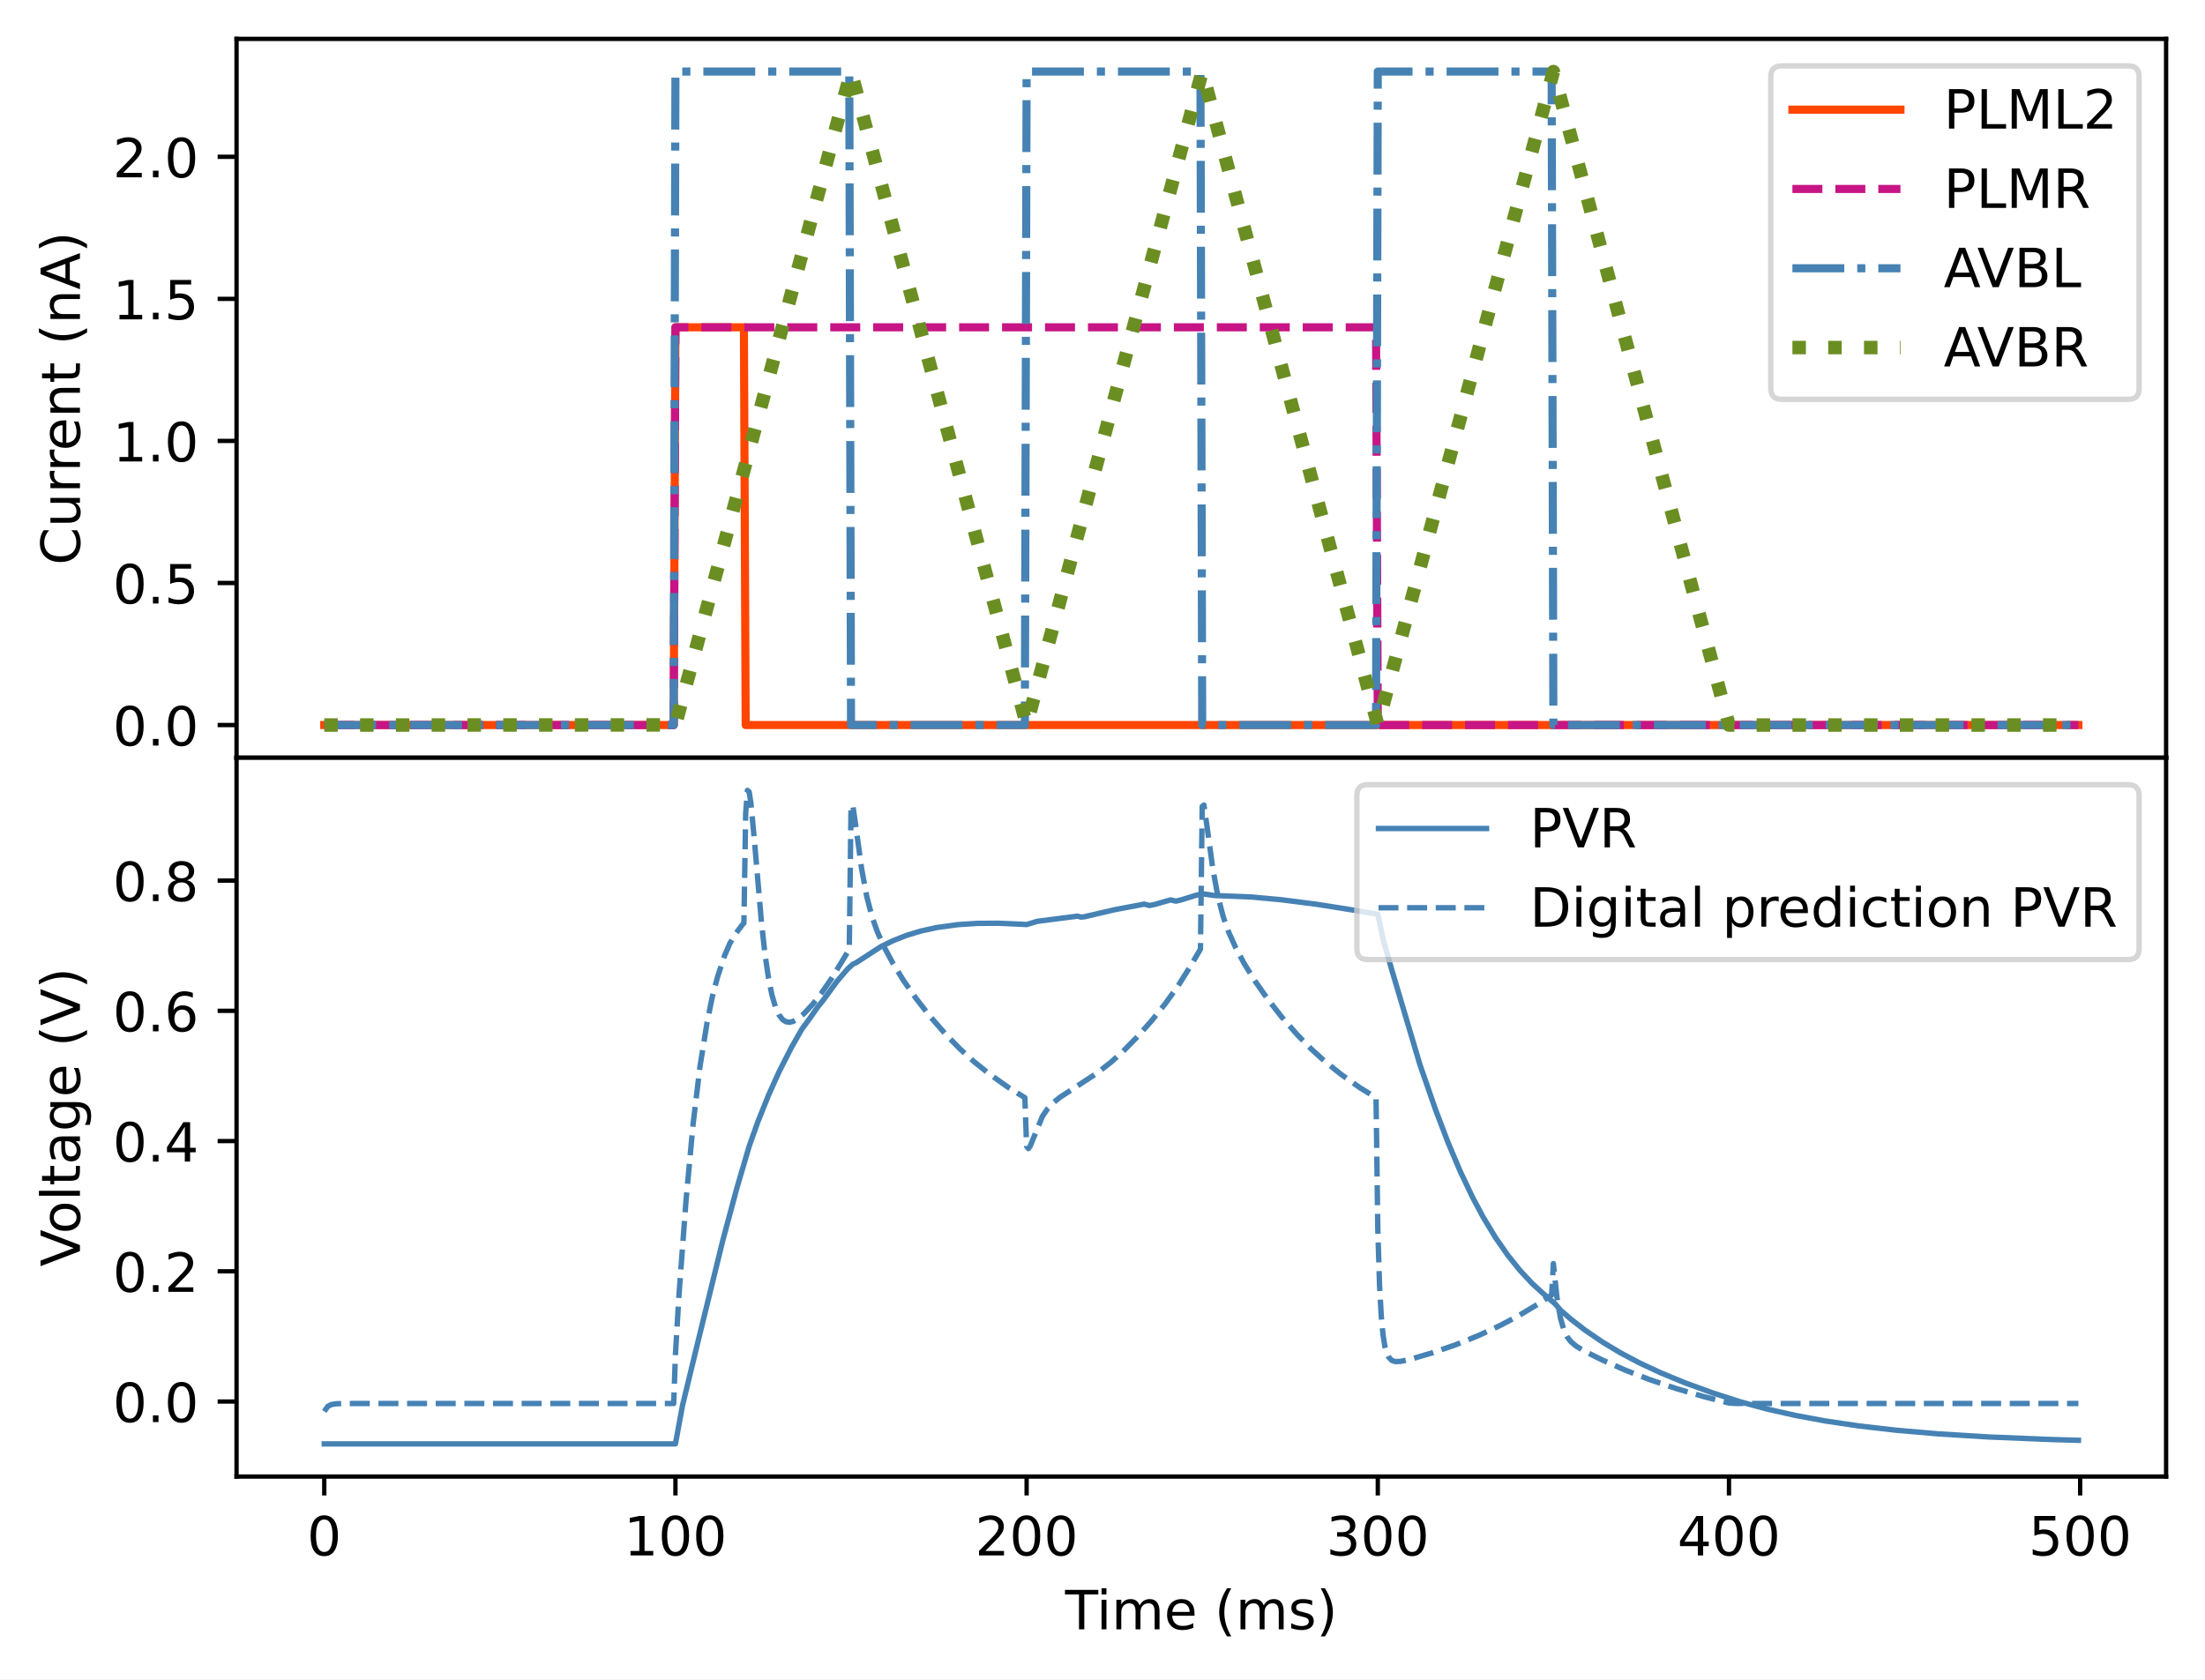
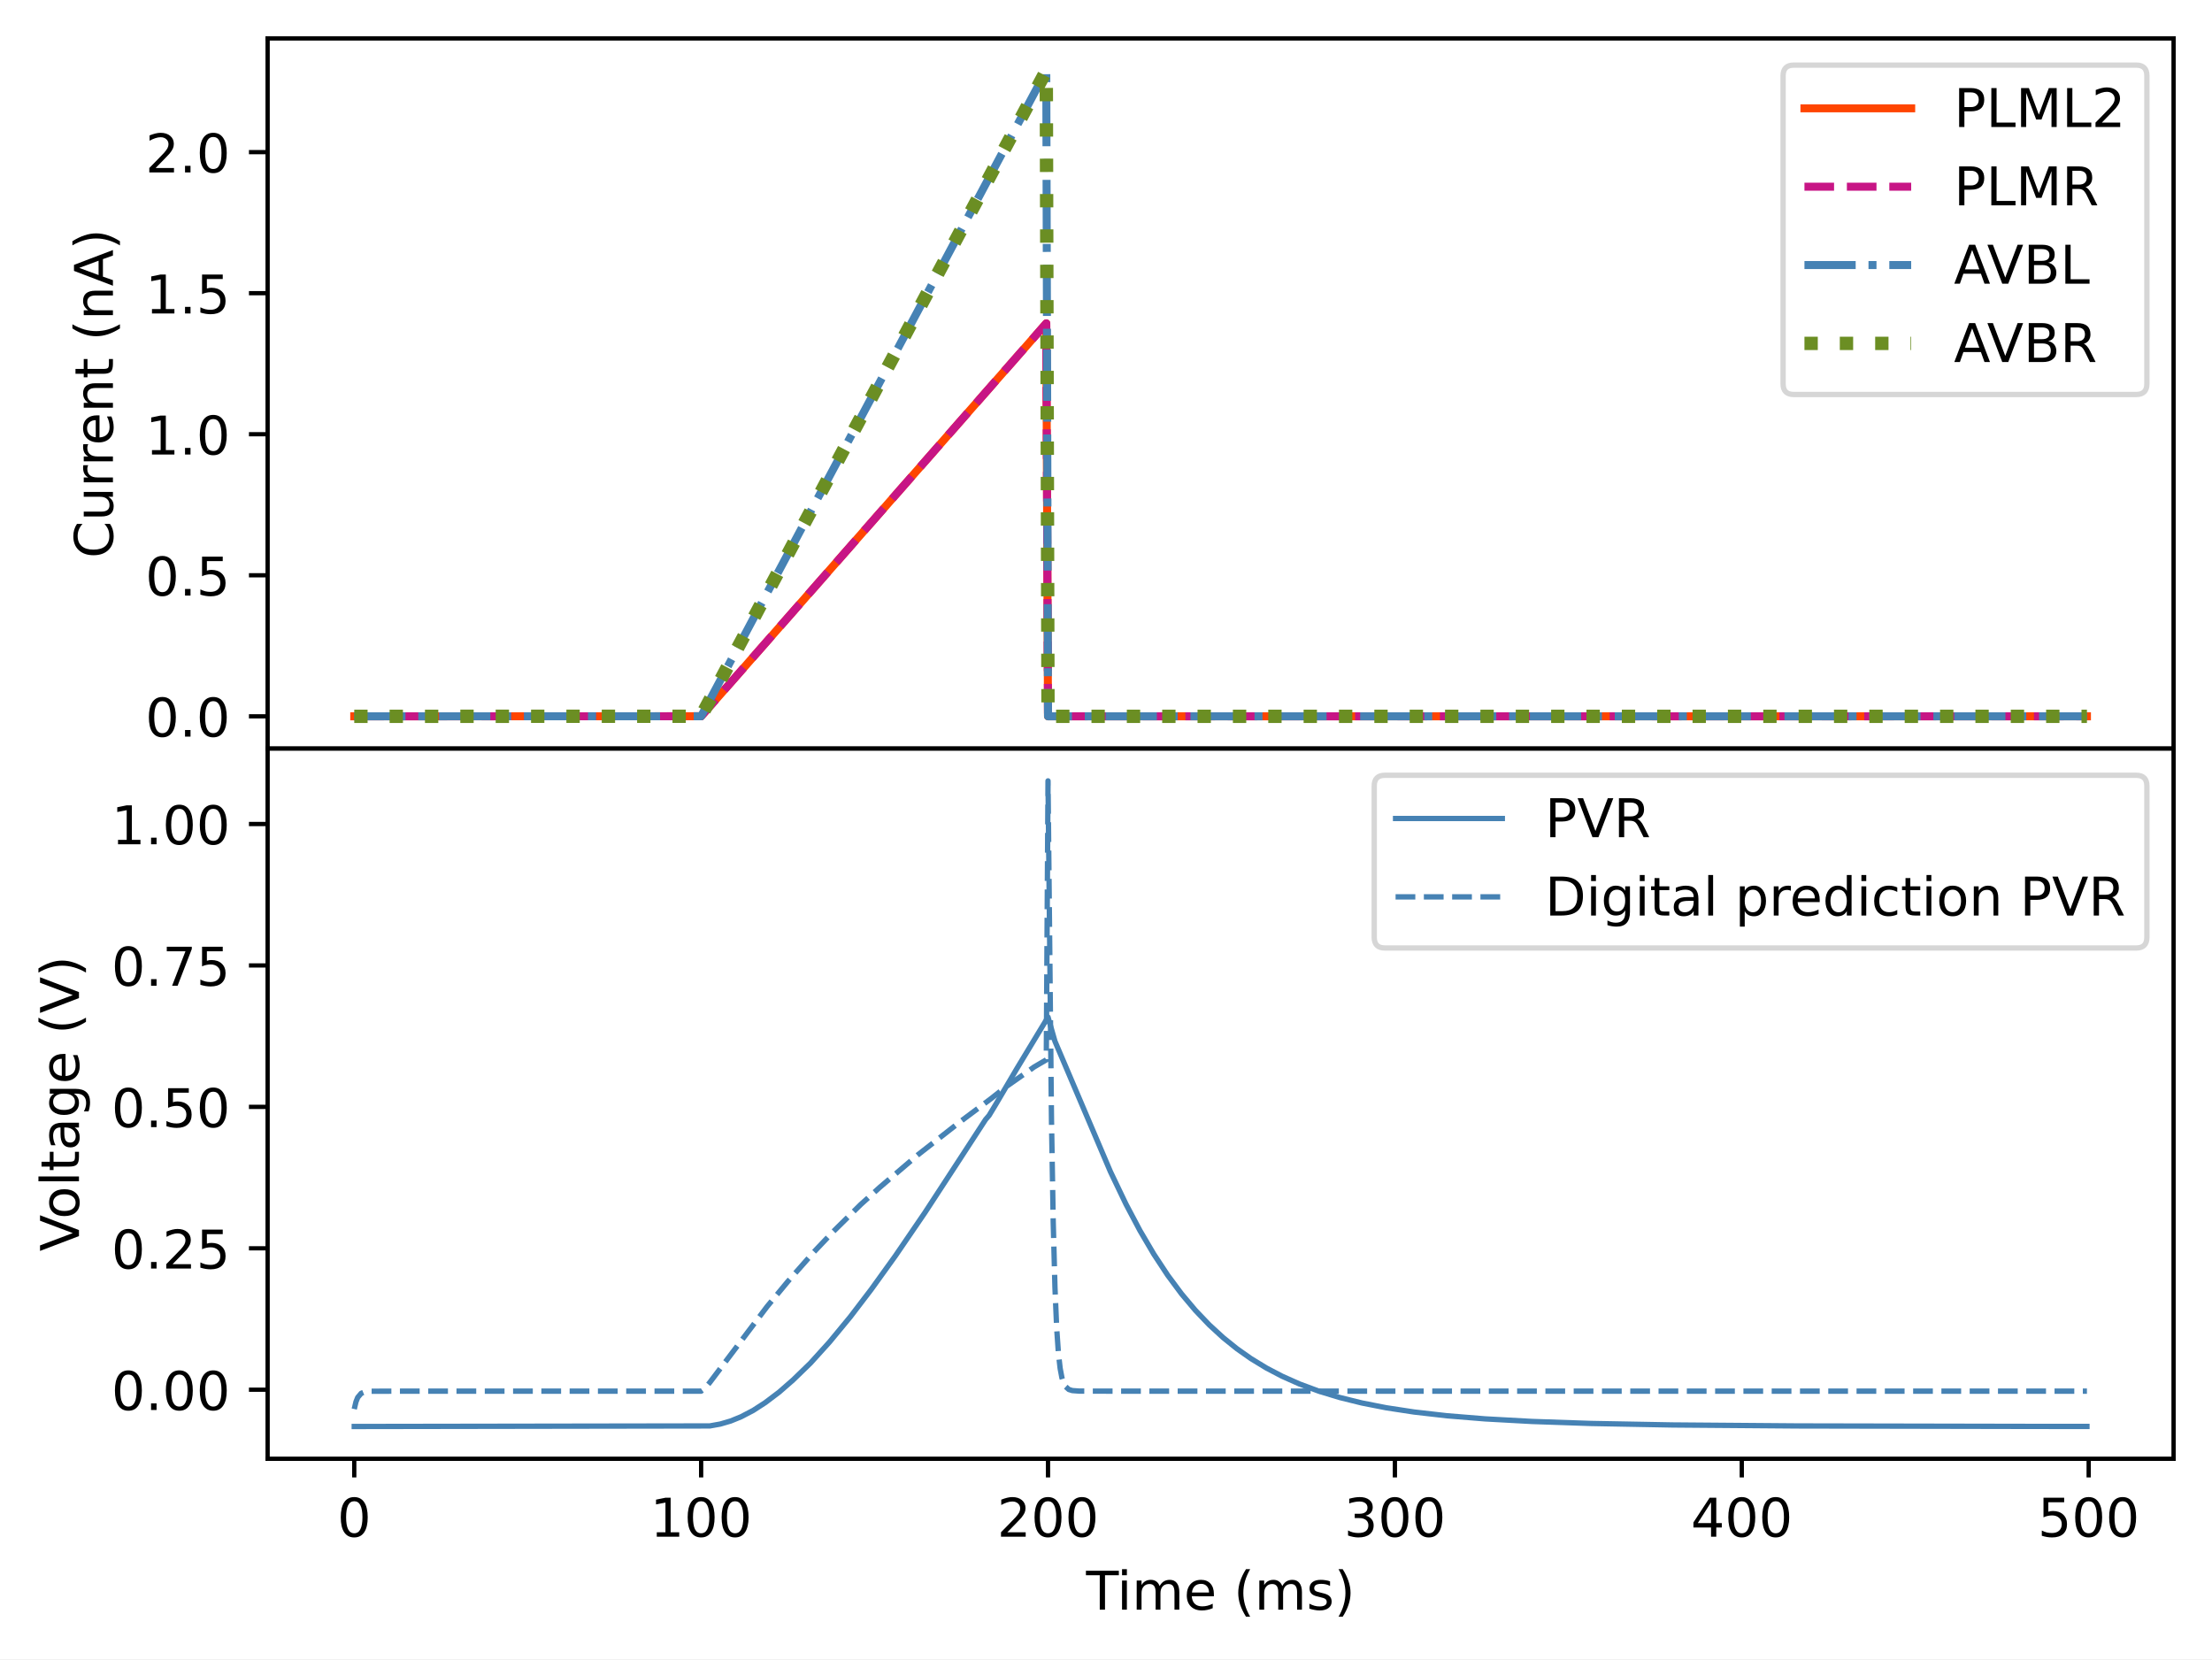
- <svg xmlns="http://www.w3.org/2000/svg" xmlns:xlink="http://www.w3.org/1999/xlink" width="408.101pt" height="310.868pt" viewBox="0 0 408.101 310.868" version="1.1">
+ <svg xmlns="http://www.w3.org/2000/svg" xmlns:xlink="http://www.w3.org/1999/xlink" width="414.464pt" height="310.868pt" viewBox="0 0 414.464 310.868" version="1.1">
  <defs>
    <style type="text/css">*{stroke-linejoin: round; stroke-linecap: butt}</style>
  </defs>
  <g id="figure_1">
    <g id="patch_1">
-       <path d="M 0 310.868  L 408.101 310.868  L 408.101 0  L 0 0  z " style="fill: #ffffff" />
+       <path d="M 0 310.868  L 414.464 310.868  L 414.464 0  L 0 0  z " style="fill: #ffffff" />
    </g>
    <g id="axes_1">
      <g id="patch_2">
-         <path d="M 43.781 140.256  L 400.901 140.256  L 400.901 7.2  L 43.781 7.2  z " style="fill: #ffffff" />
+         <path d="M 50.144 140.256  L 407.264 140.256  L 407.264 7.2  L 50.144 7.2  z " style="fill: #ffffff" />
      </g>
      <g id="matplotlib.axis_1">
        <g id="xtick_1">
          <g id="line2d_1">
            <defs>
-               <path id="m0636cecebb" d="M 0 0  L 0 3.5  " style="stroke: #000000; stroke-width: 0.8" />
+               <path id="m6447f85644" d="M 0 0  L 0 3.5  " style="stroke: #000000; stroke-width: 0.8" />
            </defs>
            <g>
-               <use xlink:href="#m0636cecebb" x="60.014" y="140.256" style="stroke: #000000; stroke-width: 0.8" />
+               <use xlink:href="#m6447f85644" x="66.376" y="140.256" style="stroke: #000000; stroke-width: 0.8" />
            </g>
          </g>
        </g>
        <g id="xtick_2">
          <g id="line2d_2">
            <g>
-               <use xlink:href="#m0636cecebb" x="125.01" y="140.256" style="stroke: #000000; stroke-width: 0.8" />
+               <use xlink:href="#m6447f85644" x="131.372" y="140.256" style="stroke: #000000; stroke-width: 0.8" />
            </g>
          </g>
        </g>
        <g id="xtick_3">
          <g id="line2d_3">
            <g>
-               <use xlink:href="#m0636cecebb" x="190.006" y="140.256" style="stroke: #000000; stroke-width: 0.8" />
+               <use xlink:href="#m6447f85644" x="196.368" y="140.256" style="stroke: #000000; stroke-width: 0.8" />
            </g>
          </g>
        </g>
        <g id="xtick_4">
          <g id="line2d_4">
            <g>
-               <use xlink:href="#m0636cecebb" x="255.002" y="140.256" style="stroke: #000000; stroke-width: 0.8" />
+               <use xlink:href="#m6447f85644" x="261.364" y="140.256" style="stroke: #000000; stroke-width: 0.8" />
            </g>
          </g>
        </g>
        <g id="xtick_5">
          <g id="line2d_5">
            <g>
-               <use xlink:href="#m0636cecebb" x="319.998" y="140.256" style="stroke: #000000; stroke-width: 0.8" />
+               <use xlink:href="#m6447f85644" x="326.36" y="140.256" style="stroke: #000000; stroke-width: 0.8" />
            </g>
          </g>
        </g>
        <g id="xtick_6">
          <g id="line2d_6">
            <g>
-               <use xlink:href="#m0636cecebb" x="384.994" y="140.256" style="stroke: #000000; stroke-width: 0.8" />
+               <use xlink:href="#m6447f85644" x="391.356" y="140.256" style="stroke: #000000; stroke-width: 0.8" />
            </g>
          </g>
        </g>
      </g>
      <g id="matplotlib.axis_2">
        <g id="ytick_1">
          <g id="line2d_7">
            <defs>
-               <path id="m7376a818db" d="M 0 0  L -3.5 0  " style="stroke: #000000; stroke-width: 0.8" />
+               <path id="m0daf17a9e9" d="M 0 0  L -3.5 0  " style="stroke: #000000; stroke-width: 0.8" />
            </defs>
            <g>
-               <use xlink:href="#m7376a818db" x="43.781" y="134.208" style="stroke: #000000; stroke-width: 0.8" />
+               <use xlink:href="#m0daf17a9e9" x="50.144" y="134.208" style="stroke: #000000; stroke-width: 0.8" />
            </g>
          </g>
          <g id="text_1">
-             <text style="font: 10px 'DejaVu Sans', 'Bitstream Vera Sans', 'Computer Modern Sans Serif', 'Lucida Grande', 'Verdana', 'Geneva', 'Lucid', 'Arial', 'Helvetica', 'Avant Garde', sans-serif; text-anchor: end" x="36.781" y="138.007" transform="rotate(-0 36.78125 138.0072)">0.0</text>
+             <text style="font: 10px 'DejaVu Sans', 'Bitstream Vera Sans', 'Computer Modern Sans Serif', 'Lucida Grande', 'Verdana', 'Geneva', 'Lucid', 'Arial', 'Helvetica', 'Avant Garde', sans-serif; text-anchor: end" x="43.144" y="138.007" transform="rotate(-0 43.14375 138.0072)">0.0</text>
          </g>
        </g>
        <g id="ytick_2">
          <g id="line2d_8">
            <g>
-               <use xlink:href="#m7376a818db" x="43.781" y="107.912" style="stroke: #000000; stroke-width: 0.8" />
+               <use xlink:href="#m0daf17a9e9" x="50.144" y="107.783" style="stroke: #000000; stroke-width: 0.8" />
            </g>
          </g>
          <g id="text_2">
-             <text style="font: 10px 'DejaVu Sans', 'Bitstream Vera Sans', 'Computer Modern Sans Serif', 'Lucida Grande', 'Verdana', 'Geneva', 'Lucid', 'Arial', 'Helvetica', 'Avant Garde', sans-serif; text-anchor: end" x="36.781" y="111.712" transform="rotate(-0 36.78125 111.7116)">0.5</text>
+             <text style="font: 10px 'DejaVu Sans', 'Bitstream Vera Sans', 'Computer Modern Sans Serif', 'Lucida Grande', 'Verdana', 'Geneva', 'Lucid', 'Arial', 'Helvetica', 'Avant Garde', sans-serif; text-anchor: end" x="43.144" y="111.582" transform="rotate(-0 43.14375 111.5821)">0.5</text>
          </g>
        </g>
        <g id="ytick_3">
          <g id="line2d_9">
            <g>
-               <use xlink:href="#m7376a818db" x="43.781" y="81.617" style="stroke: #000000; stroke-width: 0.8" />
+               <use xlink:href="#m0daf17a9e9" x="50.144" y="81.358" style="stroke: #000000; stroke-width: 0.8" />
            </g>
          </g>
          <g id="text_3">
-             <text style="font: 10px 'DejaVu Sans', 'Bitstream Vera Sans', 'Computer Modern Sans Serif', 'Lucida Grande', 'Verdana', 'Geneva', 'Lucid', 'Arial', 'Helvetica', 'Avant Garde', sans-serif; text-anchor: end" x="36.781" y="85.416" transform="rotate(-0 36.78125 85.41591)">1.0</text>
+             <text style="font: 10px 'DejaVu Sans', 'Bitstream Vera Sans', 'Computer Modern Sans Serif', 'Lucida Grande', 'Verdana', 'Geneva', 'Lucid', 'Arial', 'Helvetica', 'Avant Garde', sans-serif; text-anchor: end" x="43.144" y="85.157" transform="rotate(-0 43.14375 85.15695)">1.0</text>
          </g>
        </g>
        <g id="ytick_4">
          <g id="line2d_10">
            <g>
-               <use xlink:href="#m7376a818db" x="43.781" y="55.321" style="stroke: #000000; stroke-width: 0.8" />
+               <use xlink:href="#m0daf17a9e9" x="50.144" y="54.933" style="stroke: #000000; stroke-width: 0.8" />
            </g>
          </g>
          <g id="text_4">
-             <text style="font: 10px 'DejaVu Sans', 'Bitstream Vera Sans', 'Computer Modern Sans Serif', 'Lucida Grande', 'Verdana', 'Geneva', 'Lucid', 'Arial', 'Helvetica', 'Avant Garde', sans-serif; text-anchor: end" x="36.781" y="59.12" transform="rotate(-0 36.78125 59.12026)">1.5</text>
+             <text style="font: 10px 'DejaVu Sans', 'Bitstream Vera Sans', 'Computer Modern Sans Serif', 'Lucida Grande', 'Verdana', 'Geneva', 'Lucid', 'Arial', 'Helvetica', 'Avant Garde', sans-serif; text-anchor: end" x="43.144" y="58.732" transform="rotate(-0 43.14375 58.73181)">1.5</text>
          </g>
        </g>
        <g id="ytick_5">
          <g id="line2d_11">
            <g>
-               <use xlink:href="#m7376a818db" x="43.781" y="29.025" style="stroke: #000000; stroke-width: 0.8" />
+               <use xlink:href="#m0daf17a9e9" x="50.144" y="28.507" style="stroke: #000000; stroke-width: 0.8" />
            </g>
          </g>
          <g id="text_5">
-             <text style="font: 10px 'DejaVu Sans', 'Bitstream Vera Sans', 'Computer Modern Sans Serif', 'Lucida Grande', 'Verdana', 'Geneva', 'Lucid', 'Arial', 'Helvetica', 'Avant Garde', sans-serif; text-anchor: end" x="36.781" y="32.825" transform="rotate(-0 36.78125 32.82461)">2.0</text>
+             <text style="font: 10px 'DejaVu Sans', 'Bitstream Vera Sans', 'Computer Modern Sans Serif', 'Lucida Grande', 'Verdana', 'Geneva', 'Lucid', 'Arial', 'Helvetica', 'Avant Garde', sans-serif; text-anchor: end" x="43.144" y="32.307" transform="rotate(-0 43.14375 32.30668)">2.0</text>
          </g>
        </g>
        <g id="text_6">
-           <text style="font: 10px 'DejaVu Sans', 'Bitstream Vera Sans', 'Computer Modern Sans Serif', 'Lucida Grande', 'Verdana', 'Geneva', 'Lucid', 'Arial', 'Helvetica', 'Avant Garde', sans-serif; text-anchor: middle" x="14.798" y="73.728" transform="rotate(-90 14.79844 73.728)">Current (nA)</text>
+           <text style="font: 10px 'DejaVu Sans', 'Bitstream Vera Sans', 'Computer Modern Sans Serif', 'Lucida Grande', 'Verdana', 'Geneva', 'Lucid', 'Arial', 'Helvetica', 'Avant Garde', sans-serif; text-anchor: middle" x="21.161" y="73.728" transform="rotate(-90 21.16094 73.728)">Current (nA)</text>
        </g>
      </g>
      <g id="line2d_12">
-         <path d="M 60.014 134.208  L 124.685 134.208  L 125.01 60.58  L 137.684 60.58  L 138.009 134.208  L 384.669 134.208  L 384.669 134.208  " clip-path="url(#pd3272c674a)" style="fill: none; stroke: #ff4500; stroke-width: 1.5; stroke-linecap: square" />
+         <path d="M 66.376 134.208  L 131.372 134.201  L 196.043 60.58  L 196.368 134.208  L 391.031 134.208  L 391.031 134.208  " clip-path="url(#pce777750ba)" style="fill: none; stroke: #ff4500; stroke-width: 1.5; stroke-linecap: square" />
      </g>
      <g id="line2d_13">
-         <path d="M 60.014 134.208  L 124.685 134.208  L 125.01 60.58  L 254.677 60.58  L 255.002 134.208  L 384.669 134.208  L 384.669 134.208  " clip-path="url(#pd3272c674a)" style="fill: none; stroke-dasharray: 5.55,2.4; stroke-dashoffset: 0; stroke: #c71585; stroke-width: 1.5" />
+         <path d="M 66.376 134.208  L 131.372 134.201  L 196.043 60.58  L 196.368 134.208  L 391.031 134.208  L 391.031 134.208  " clip-path="url(#pce777750ba)" style="fill: none; stroke-dasharray: 5.55,2.4; stroke-dashoffset: 0; stroke: #c71585; stroke-width: 1.5" />
      </g>
      <g id="line2d_14">
-         <path d="M 60.014 134.208  L 124.685 134.208  L 125.01 13.248  L 157.183 13.248  L 157.508 134.208  L 189.681 134.208  L 190.006 13.248  L 222.179 13.248  L 222.504 134.208  L 254.677 134.208  L 255.002 13.248  L 287.175 13.248  L 287.5 134.208  L 384.669 134.208  L 384.669 134.208  " clip-path="url(#pd3272c674a)" style="fill: none; stroke-dasharray: 9.6,2.4,1.5,2.4; stroke-dashoffset: 0; stroke: #4682b4; stroke-width: 1.5" />
+         <path d="M 66.376 134.208  L 131.372 134.196  L 196.043 13.248  L 196.368 134.208  L 391.031 134.208  L 391.031 134.208  " clip-path="url(#pce777750ba)" style="fill: none; stroke-dasharray: 9.6,2.4,1.5,2.4; stroke-dashoffset: 0; stroke: #4682b4; stroke-width: 1.5" />
      </g>
      <g id="line2d_15">
-         <path d="M 60.014 134.208  L 125.01 134.184  L 157.508 13.248  L 190.006 134.184  L 222.504 13.248  L 255.002 134.184  L 287.5 13.248  L 319.998 134.208  L 384.669 134.208  L 384.669 134.208  " clip-path="url(#pd3272c674a)" style="fill: none; stroke-dasharray: 2.5,4.125; stroke-dashoffset: 0; stroke: #6b8e23; stroke-width: 2.5" />
+         <path d="M 66.376 134.208  L 131.372 134.196  L 196.043 13.248  L 196.368 134.208  L 391.031 134.208  L 391.031 134.208  " clip-path="url(#pce777750ba)" style="fill: none; stroke-dasharray: 2.5,4.125; stroke-dashoffset: 0; stroke: #6b8e23; stroke-width: 2.5" />
      </g>
      <g id="patch_3">
-         <path d="M 43.781 140.256  L 43.781 7.2  " style="fill: none; stroke: #000000; stroke-width: 0.8; stroke-linejoin: miter; stroke-linecap: square" />
+         <path d="M 50.144 140.256  L 50.144 7.2  " style="fill: none; stroke: #000000; stroke-width: 0.8; stroke-linejoin: miter; stroke-linecap: square" />
      </g>
      <g id="patch_4">
-         <path d="M 400.901 140.256  L 400.901 7.2  " style="fill: none; stroke: #000000; stroke-width: 0.8; stroke-linejoin: miter; stroke-linecap: square" />
+         <path d="M 407.264 140.256  L 407.264 7.2  " style="fill: none; stroke: #000000; stroke-width: 0.8; stroke-linejoin: miter; stroke-linecap: square" />
      </g>
      <g id="patch_5">
-         <path d="M 43.781 140.256  L 400.901 140.256  " style="fill: none; stroke: #000000; stroke-width: 0.8; stroke-linejoin: miter; stroke-linecap: square" />
+         <path d="M 50.144 140.256  L 407.264 140.256  " style="fill: none; stroke: #000000; stroke-width: 0.8; stroke-linejoin: miter; stroke-linecap: square" />
      </g>
      <g id="patch_6">
-         <path d="M 43.781 7.2  L 400.901 7.2  " style="fill: none; stroke: #000000; stroke-width: 0.8; stroke-linejoin: miter; stroke-linecap: square" />
+         <path d="M 50.144 7.2  L 407.264 7.2  " style="fill: none; stroke: #000000; stroke-width: 0.8; stroke-linejoin: miter; stroke-linecap: square" />
      </g>
      <g id="legend_1">
        <g id="patch_7">
-           <path d="M 329.737 73.912  L 393.901 73.912  Q 395.901 73.912 395.901 71.912  L 395.901 14.2  Q 395.901 12.2 393.901 12.2  L 329.737 12.2  Q 327.737 12.2 327.737 14.2  L 327.737 71.912  Q 327.737 73.912 329.737 73.912  z " style="fill: #ffffff; opacity: 0.8; stroke: #cccccc; stroke-linejoin: miter" />
+           <path d="M 336.1 73.912  L 400.264 73.912  Q 402.264 73.912 402.264 71.912  L 402.264 14.2  Q 402.264 12.2 400.264 12.2  L 336.1 12.2  Q 334.1 12.2 334.1 14.2  L 334.1 71.912  Q 334.1 73.912 336.1 73.912  z " style="fill: #ffffff; opacity: 0.8; stroke: #cccccc; stroke-linejoin: miter" />
        </g>
        <g id="line2d_16">
-           <path d="M 331.737 20.298  L 341.737 20.298  L 351.737 20.298  " style="fill: none; stroke: #ff4500; stroke-width: 1.5; stroke-linecap: square" />
+           <path d="M 338.1 20.298  L 348.1 20.298  L 358.1 20.298  " style="fill: none; stroke: #ff4500; stroke-width: 1.5; stroke-linecap: square" />
        </g>
        <g id="text_7">
-           <text style="font: 10px 'DejaVu Sans', 'Bitstream Vera Sans', 'Computer Modern Sans Serif', 'Lucida Grande', 'Verdana', 'Geneva', 'Lucid', 'Arial', 'Helvetica', 'Avant Garde', sans-serif; text-anchor: start" x="359.737" y="23.798" transform="rotate(-0 359.7372 23.79844)">PLML2</text>
+           <text style="font: 10px 'DejaVu Sans', 'Bitstream Vera Sans', 'Computer Modern Sans Serif', 'Lucida Grande', 'Verdana', 'Geneva', 'Lucid', 'Arial', 'Helvetica', 'Avant Garde', sans-serif; text-anchor: start" x="366.1" y="23.798" transform="rotate(-0 366.0997 23.79844)">PLML2</text>
        </g>
        <g id="line2d_17">
-           <path d="M 331.737 34.977  L 341.737 34.977  L 351.737 34.977  " style="fill: none; stroke-dasharray: 5.55,2.4; stroke-dashoffset: 0; stroke: #c71585; stroke-width: 1.5" />
+           <path d="M 338.1 34.977  L 348.1 34.977  L 358.1 34.977  " style="fill: none; stroke-dasharray: 5.55,2.4; stroke-dashoffset: 0; stroke: #c71585; stroke-width: 1.5" />
        </g>
        <g id="text_8">
-           <text style="font: 10px 'DejaVu Sans', 'Bitstream Vera Sans', 'Computer Modern Sans Serif', 'Lucida Grande', 'Verdana', 'Geneva', 'Lucid', 'Arial', 'Helvetica', 'Avant Garde', sans-serif; text-anchor: start" x="359.737" y="38.477" transform="rotate(-0 359.7372 38.47656)">PLMR</text>
+           <text style="font: 10px 'DejaVu Sans', 'Bitstream Vera Sans', 'Computer Modern Sans Serif', 'Lucida Grande', 'Verdana', 'Geneva', 'Lucid', 'Arial', 'Helvetica', 'Avant Garde', sans-serif; text-anchor: start" x="366.1" y="38.477" transform="rotate(-0 366.0997 38.47656)">PLMR</text>
        </g>
        <g id="line2d_18">
-           <path d="M 331.737 49.655  L 341.737 49.655  L 351.737 49.655  " style="fill: none; stroke-dasharray: 9.6,2.4,1.5,2.4; stroke-dashoffset: 0; stroke: #4682b4; stroke-width: 1.5" />
+           <path d="M 338.1 49.655  L 348.1 49.655  L 358.1 49.655  " style="fill: none; stroke-dasharray: 9.6,2.4,1.5,2.4; stroke-dashoffset: 0; stroke: #4682b4; stroke-width: 1.5" />
        </g>
        <g id="text_9">
-           <text style="font: 10px 'DejaVu Sans', 'Bitstream Vera Sans', 'Computer Modern Sans Serif', 'Lucida Grande', 'Verdana', 'Geneva', 'Lucid', 'Arial', 'Helvetica', 'Avant Garde', sans-serif; text-anchor: start" x="359.737" y="53.155" transform="rotate(-0 359.7372 53.15469)">AVBL</text>
+           <text style="font: 10px 'DejaVu Sans', 'Bitstream Vera Sans', 'Computer Modern Sans Serif', 'Lucida Grande', 'Verdana', 'Geneva', 'Lucid', 'Arial', 'Helvetica', 'Avant Garde', sans-serif; text-anchor: start" x="366.1" y="53.155" transform="rotate(-0 366.0997 53.15469)">AVBL</text>
        </g>
        <g id="line2d_19">
-           <path d="M 331.737 64.333  L 341.737 64.333  L 351.737 64.333  " style="fill: none; stroke-dasharray: 2.5,4.125; stroke-dashoffset: 0; stroke: #6b8e23; stroke-width: 2.5" />
+           <path d="M 338.1 64.333  L 348.1 64.333  L 358.1 64.333  " style="fill: none; stroke-dasharray: 2.5,4.125; stroke-dashoffset: 0; stroke: #6b8e23; stroke-width: 2.5" />
        </g>
        <g id="text_10">
-           <text style="font: 10px 'DejaVu Sans', 'Bitstream Vera Sans', 'Computer Modern Sans Serif', 'Lucida Grande', 'Verdana', 'Geneva', 'Lucid', 'Arial', 'Helvetica', 'Avant Garde', sans-serif; text-anchor: start" x="359.737" y="67.833" transform="rotate(-0 359.7372 67.83281)">AVBR</text>
+           <text style="font: 10px 'DejaVu Sans', 'Bitstream Vera Sans', 'Computer Modern Sans Serif', 'Lucida Grande', 'Verdana', 'Geneva', 'Lucid', 'Arial', 'Helvetica', 'Avant Garde', sans-serif; text-anchor: start" x="366.1" y="67.833" transform="rotate(-0 366.0997 67.83281)">AVBR</text>
        </g>
      </g>
    </g>
    <g id="axes_2">
      <g id="patch_8">
-         <path d="M 43.781 273.312  L 400.901 273.312  L 400.901 140.256  L 43.781 140.256  z " style="fill: #ffffff" />
+         <path d="M 50.144 273.312  L 407.264 273.312  L 407.264 140.256  L 50.144 140.256  z " style="fill: #ffffff" />
      </g>
      <g id="matplotlib.axis_3">
        <g id="xtick_7">
          <g id="line2d_20">
            <g>
-               <use xlink:href="#m0636cecebb" x="60.014" y="273.312" style="stroke: #000000; stroke-width: 0.8" />
+               <use xlink:href="#m6447f85644" x="66.376" y="273.312" style="stroke: #000000; stroke-width: 0.8" />
            </g>
          </g>
          <g id="text_11">
-             <text style="font: 10px 'DejaVu Sans', 'Bitstream Vera Sans', 'Computer Modern Sans Serif', 'Lucida Grande', 'Verdana', 'Geneva', 'Lucid', 'Arial', 'Helvetica', 'Avant Garde', sans-serif; text-anchor: middle" x="60.014" y="287.91" transform="rotate(-0 60.01398 287.9104)">0</text>
+             <text style="font: 10px 'DejaVu Sans', 'Bitstream Vera Sans', 'Computer Modern Sans Serif', 'Lucida Grande', 'Verdana', 'Geneva', 'Lucid', 'Arial', 'Helvetica', 'Avant Garde', sans-serif; text-anchor: middle" x="66.376" y="287.91" transform="rotate(-0 66.37648 287.9104)">0</text>
          </g>
        </g>
        <g id="xtick_8">
          <g id="line2d_21">
            <g>
-               <use xlink:href="#m0636cecebb" x="125.01" y="273.312" style="stroke: #000000; stroke-width: 0.8" />
+               <use xlink:href="#m6447f85644" x="131.372" y="273.312" style="stroke: #000000; stroke-width: 0.8" />
            </g>
          </g>
          <g id="text_12">
-             <text style="font: 10px 'DejaVu Sans', 'Bitstream Vera Sans', 'Computer Modern Sans Serif', 'Lucida Grande', 'Verdana', 'Geneva', 'Lucid', 'Arial', 'Helvetica', 'Avant Garde', sans-serif; text-anchor: middle" x="125.01" y="287.91" transform="rotate(-0 125.0099 287.9104)">100</text>
+             <text style="font: 10px 'DejaVu Sans', 'Bitstream Vera Sans', 'Computer Modern Sans Serif', 'Lucida Grande', 'Verdana', 'Geneva', 'Lucid', 'Arial', 'Helvetica', 'Avant Garde', sans-serif; text-anchor: middle" x="131.372" y="287.91" transform="rotate(-0 131.3724 287.9104)">100</text>
          </g>
        </g>
        <g id="xtick_9">
          <g id="line2d_22">
            <g>
-               <use xlink:href="#m0636cecebb" x="190.006" y="273.312" style="stroke: #000000; stroke-width: 0.8" />
+               <use xlink:href="#m6447f85644" x="196.368" y="273.312" style="stroke: #000000; stroke-width: 0.8" />
            </g>
          </g>
          <g id="text_13">
-             <text style="font: 10px 'DejaVu Sans', 'Bitstream Vera Sans', 'Computer Modern Sans Serif', 'Lucida Grande', 'Verdana', 'Geneva', 'Lucid', 'Arial', 'Helvetica', 'Avant Garde', sans-serif; text-anchor: middle" x="190.006" y="287.91" transform="rotate(-0 190.0058 287.9104)">200</text>
+             <text style="font: 10px 'DejaVu Sans', 'Bitstream Vera Sans', 'Computer Modern Sans Serif', 'Lucida Grande', 'Verdana', 'Geneva', 'Lucid', 'Arial', 'Helvetica', 'Avant Garde', sans-serif; text-anchor: middle" x="196.368" y="287.91" transform="rotate(-0 196.3683 287.9104)">200</text>
          </g>
        </g>
        <g id="xtick_10">
          <g id="line2d_23">
            <g>
-               <use xlink:href="#m0636cecebb" x="255.002" y="273.312" style="stroke: #000000; stroke-width: 0.8" />
+               <use xlink:href="#m6447f85644" x="261.364" y="273.312" style="stroke: #000000; stroke-width: 0.8" />
            </g>
          </g>
          <g id="text_14">
-             <text style="font: 10px 'DejaVu Sans', 'Bitstream Vera Sans', 'Computer Modern Sans Serif', 'Lucida Grande', 'Verdana', 'Geneva', 'Lucid', 'Arial', 'Helvetica', 'Avant Garde', sans-serif; text-anchor: middle" x="255.002" y="287.91" transform="rotate(-0 255.0017 287.9104)">300</text>
+             <text style="font: 10px 'DejaVu Sans', 'Bitstream Vera Sans', 'Computer Modern Sans Serif', 'Lucida Grande', 'Verdana', 'Geneva', 'Lucid', 'Arial', 'Helvetica', 'Avant Garde', sans-serif; text-anchor: middle" x="261.364" y="287.91" transform="rotate(-0 261.3642 287.9104)">300</text>
          </g>
        </g>
        <g id="xtick_11">
          <g id="line2d_24">
            <g>
-               <use xlink:href="#m0636cecebb" x="319.998" y="273.312" style="stroke: #000000; stroke-width: 0.8" />
+               <use xlink:href="#m6447f85644" x="326.36" y="273.312" style="stroke: #000000; stroke-width: 0.8" />
            </g>
          </g>
          <g id="text_15">
-             <text style="font: 10px 'DejaVu Sans', 'Bitstream Vera Sans', 'Computer Modern Sans Serif', 'Lucida Grande', 'Verdana', 'Geneva', 'Lucid', 'Arial', 'Helvetica', 'Avant Garde', sans-serif; text-anchor: middle" x="319.998" y="287.91" transform="rotate(-0 319.9976 287.9104)">400</text>
+             <text style="font: 10px 'DejaVu Sans', 'Bitstream Vera Sans', 'Computer Modern Sans Serif', 'Lucida Grande', 'Verdana', 'Geneva', 'Lucid', 'Arial', 'Helvetica', 'Avant Garde', sans-serif; text-anchor: middle" x="326.36" y="287.91" transform="rotate(-0 326.3601 287.9104)">400</text>
          </g>
        </g>
        <g id="xtick_12">
          <g id="line2d_25">
            <g>
-               <use xlink:href="#m0636cecebb" x="384.994" y="273.312" style="stroke: #000000; stroke-width: 0.8" />
+               <use xlink:href="#m6447f85644" x="391.356" y="273.312" style="stroke: #000000; stroke-width: 0.8" />
            </g>
          </g>
          <g id="text_16">
-             <text style="font: 10px 'DejaVu Sans', 'Bitstream Vera Sans', 'Computer Modern Sans Serif', 'Lucida Grande', 'Verdana', 'Geneva', 'Lucid', 'Arial', 'Helvetica', 'Avant Garde', sans-serif; text-anchor: middle" x="384.994" y="287.91" transform="rotate(-0 384.9935 287.9104)">500</text>
+             <text style="font: 10px 'DejaVu Sans', 'Bitstream Vera Sans', 'Computer Modern Sans Serif', 'Lucida Grande', 'Verdana', 'Geneva', 'Lucid', 'Arial', 'Helvetica', 'Avant Garde', sans-serif; text-anchor: middle" x="391.356" y="287.91" transform="rotate(-0 391.356 287.9104)">500</text>
          </g>
        </g>
        <g id="text_17">
-           <text style="font: 10px 'DejaVu Sans', 'Bitstream Vera Sans', 'Computer Modern Sans Serif', 'Lucida Grande', 'Verdana', 'Geneva', 'Lucid', 'Arial', 'Helvetica', 'Avant Garde', sans-serif; text-anchor: middle" x="222.341" y="301.589" transform="rotate(-0 222.3413 301.5886)">Time (ms)</text>
+           <text style="font: 10px 'DejaVu Sans', 'Bitstream Vera Sans', 'Computer Modern Sans Serif', 'Lucida Grande', 'Verdana', 'Geneva', 'Lucid', 'Arial', 'Helvetica', 'Avant Garde', sans-serif; text-anchor: middle" x="228.704" y="301.589" transform="rotate(-0 228.7038 301.5886)">Time (ms)</text>
        </g>
      </g>
      <g id="matplotlib.axis_4">
        <g id="ytick_6">
          <g id="line2d_26">
            <g>
-               <use xlink:href="#m7376a818db" x="43.781" y="259.429" style="stroke: #000000; stroke-width: 0.8" />
+               <use xlink:href="#m0daf17a9e9" x="50.144" y="260.375" style="stroke: #000000; stroke-width: 0.8" />
            </g>
          </g>
          <g id="text_18">
-             <text style="font: 10px 'DejaVu Sans', 'Bitstream Vera Sans', 'Computer Modern Sans Serif', 'Lucida Grande', 'Verdana', 'Geneva', 'Lucid', 'Arial', 'Helvetica', 'Avant Garde', sans-serif; text-anchor: end" x="36.781" y="263.228" transform="rotate(-0 36.78125 263.2284)">0.0</text>
+             <text style="font: 10px 'DejaVu Sans', 'Bitstream Vera Sans', 'Computer Modern Sans Serif', 'Lucida Grande', 'Verdana', 'Geneva', 'Lucid', 'Arial', 'Helvetica', 'Avant Garde', sans-serif; text-anchor: end" x="43.144" y="264.174" transform="rotate(-0 43.14375 264.174)">0.00</text>
          </g>
        </g>
        <g id="ytick_7">
          <g id="line2d_27">
            <g>
-               <use xlink:href="#m7376a818db" x="43.781" y="235.322" style="stroke: #000000; stroke-width: 0.8" />
+               <use xlink:href="#m0daf17a9e9" x="50.144" y="233.878" style="stroke: #000000; stroke-width: 0.8" />
            </g>
          </g>
          <g id="text_19">
-             <text style="font: 10px 'DejaVu Sans', 'Bitstream Vera Sans', 'Computer Modern Sans Serif', 'Lucida Grande', 'Verdana', 'Geneva', 'Lucid', 'Arial', 'Helvetica', 'Avant Garde', sans-serif; text-anchor: end" x="36.781" y="239.121" transform="rotate(-0 36.78125 239.1214)">0.2</text>
+             <text style="font: 10px 'DejaVu Sans', 'Bitstream Vera Sans', 'Computer Modern Sans Serif', 'Lucida Grande', 'Verdana', 'Geneva', 'Lucid', 'Arial', 'Helvetica', 'Avant Garde', sans-serif; text-anchor: end" x="43.144" y="237.677" transform="rotate(-0 43.14375 237.6768)">0.25</text>
          </g>
        </g>
        <g id="ytick_8">
          <g id="line2d_28">
            <g>
-               <use xlink:href="#m7376a818db" x="43.781" y="211.215" style="stroke: #000000; stroke-width: 0.8" />
+               <use xlink:href="#m0daf17a9e9" x="50.144" y="207.38" style="stroke: #000000; stroke-width: 0.8" />
            </g>
          </g>
          <g id="text_20">
-             <text style="font: 10px 'DejaVu Sans', 'Bitstream Vera Sans', 'Computer Modern Sans Serif', 'Lucida Grande', 'Verdana', 'Geneva', 'Lucid', 'Arial', 'Helvetica', 'Avant Garde', sans-serif; text-anchor: end" x="36.781" y="215.014" transform="rotate(-0 36.78125 215.0143)">0.4</text>
+             <text style="font: 10px 'DejaVu Sans', 'Bitstream Vera Sans', 'Computer Modern Sans Serif', 'Lucida Grande', 'Verdana', 'Geneva', 'Lucid', 'Arial', 'Helvetica', 'Avant Garde', sans-serif; text-anchor: end" x="43.144" y="211.18" transform="rotate(-0 43.14375 211.1796)">0.50</text>
          </g>
        </g>
        <g id="ytick_9">
          <g id="line2d_29">
            <g>
-               <use xlink:href="#m7376a818db" x="43.781" y="187.108" style="stroke: #000000; stroke-width: 0.8" />
+               <use xlink:href="#m0daf17a9e9" x="50.144" y="180.883" style="stroke: #000000; stroke-width: 0.8" />
            </g>
          </g>
          <g id="text_21">
-             <text style="font: 10px 'DejaVu Sans', 'Bitstream Vera Sans', 'Computer Modern Sans Serif', 'Lucida Grande', 'Verdana', 'Geneva', 'Lucid', 'Arial', 'Helvetica', 'Avant Garde', sans-serif; text-anchor: end" x="36.781" y="190.907" transform="rotate(-0 36.78125 190.9073)">0.6</text>
+             <text style="font: 10px 'DejaVu Sans', 'Bitstream Vera Sans', 'Computer Modern Sans Serif', 'Lucida Grande', 'Verdana', 'Geneva', 'Lucid', 'Arial', 'Helvetica', 'Avant Garde', sans-serif; text-anchor: end" x="43.144" y="184.682" transform="rotate(-0 43.14375 184.6824)">0.75</text>
          </g>
        </g>
        <g id="ytick_10">
          <g id="line2d_30">
            <g>
-               <use xlink:href="#m7376a818db" x="43.781" y="163.001" style="stroke: #000000; stroke-width: 0.8" />
+               <use xlink:href="#m0daf17a9e9" x="50.144" y="154.386" style="stroke: #000000; stroke-width: 0.8" />
            </g>
          </g>
          <g id="text_22">
-             <text style="font: 10px 'DejaVu Sans', 'Bitstream Vera Sans', 'Computer Modern Sans Serif', 'Lucida Grande', 'Verdana', 'Geneva', 'Lucid', 'Arial', 'Helvetica', 'Avant Garde', sans-serif; text-anchor: end" x="36.781" y="166.8" transform="rotate(-0 36.78125 166.8002)">0.8</text>
+             <text style="font: 10px 'DejaVu Sans', 'Bitstream Vera Sans', 'Computer Modern Sans Serif', 'Lucida Grande', 'Verdana', 'Geneva', 'Lucid', 'Arial', 'Helvetica', 'Avant Garde', sans-serif; text-anchor: end" x="43.144" y="158.185" transform="rotate(-0 43.14375 158.1853)">1.00</text>
          </g>
        </g>
        <g id="text_23">
          <text style="font: 10px 'DejaVu Sans', 'Bitstream Vera Sans', 'Computer Modern Sans Serif', 'Lucida Grande', 'Verdana', 'Geneva', 'Lucid', 'Arial', 'Helvetica', 'Avant Garde', sans-serif; text-anchor: middle" x="14.798" y="206.784" transform="rotate(-90 14.79844 206.784)">Voltage (V)</text>
        </g>
      </g>
      <g id="line2d_31">
-         <path d="M 60.014 267.264  L 125.01 267.264  L 126.31 260.191  L 129.235 248.122  L 133.784 229.572  L 136.384 219.901  L 138.659 212.171  L 140.284 207.595  L 142.234 202.731  L 144.184 198.403  L 146.459 193.92  L 148.408 190.5  L 150.033 188.284  L 151.333 186.409  L 152.308 185.213  L 154.908 181.651  L 156.858 179.373  L 157.833 178.484  L 158.483 178.179  L 163.032 175.228  L 165.307 174.114  L 167.907 173.097  L 170.507 172.316  L 173.432 171.68  L 177.332 171.15  L 180.906 170.918  L 184.806 170.892  L 189.356 171.095  L 190.006 171.141  L 191.956 170.542  L 199.43 169.582  L 200.08 169.762  L 200.73 169.689  L 206.255 168.398  L 211.779 167.356  L 212.754 167.608  L 213.729 167.412  L 216.654 166.574  L 217.629 166.806  L 218.604 166.573  L 221.204 165.764  L 222.504 165.443  L 224.779 165.763  L 231.603 166.035  L 237.128 166.544  L 243.627 167.376  L 251.427 168.612  L 255.002 169.243  L 255.977 173.814  L 257.602 179.565  L 262.801 197.07  L 265.726 205.505  L 268.001 211.48  L 270.276 216.855  L 272.551 221.636  L 274.5 225.297  L 276.775 229.055  L 279.05 232.33  L 281.325 235.166  L 283.6 237.602  L 285.875 239.682  L 287.825 241.347  L 288.8 242.495  L 290.749 244.191  L 293.349 246.202  L 296.599 248.423  L 299.849 250.378  L 303.424 252.273  L 307.323 254.095  L 311.873 255.969  L 317.073 257.86  L 322.272 259.532  L 327.147 260.842  L 332.347 262.011  L 337.871 263.031  L 344.046 263.945  L 350.871 264.731  L 358.67 265.407  L 368.095 265.988  L 379.469 266.453  L 384.669 266.605  L 384.669 266.605  " clip-path="url(#p55b96625b6)" style="fill: none; stroke: #4682b4; stroke-linecap: square" />
+         <path d="M 66.376 267.264  L 132.997 267.158  L 134.947 266.809  L 136.897 266.239  L 138.847 265.446  L 141.122 264.258  L 143.397 262.784  L 145.996 260.819  L 148.596 258.549  L 151.846 255.398  L 155.421 251.447  L 159.321 246.72  L 163.22 241.615  L 167.77 235.292  L 173.295 227.203  L 179.469 217.745  L 184.669 209.755  L 185.319 209  L 186.619 206.85  L 190.519 200.23  L 196.368 190.557  L 197.668 195.097  L 208.068 219.535  L 210.992 225.643  L 213.592 230.556  L 216.192 234.976  L 218.792 238.922  L 221.392 242.423  L 223.992 245.514  L 226.591 248.235  L 229.191 250.622  L 231.791 252.713  L 234.391 254.542  L 237.316 256.324  L 240.241 257.853  L 243.49 259.298  L 247.065 260.627  L 250.965 261.818  L 255.19 262.862  L 259.739 263.755  L 264.939 264.549  L 271.114 265.255  L 278.263 265.838  L 287.038 266.32  L 298.087 266.696  L 313.361 266.977  L 336.759 267.16  L 381.932 267.248  L 391.031 267.253  L 391.031 267.253  " clip-path="url(#p9be7c787ee)" style="fill: none; stroke: #4682b4; stroke-linecap: square" />
      </g>
      <g id="line2d_32">
-         <path d="M 60.014 261.249  L 60.664 260.332  L 61.314 259.987  L 62.289 259.834  L 65.214 259.794  L 124.685 259.793  L 125.01 250.679  L 125.66 239.784  L 126.96 222.317  L 128.26 208.246  L 129.56 197.363  L 130.86 189.303  L 131.834 184.506  L 132.809 180.813  L 134.109 176.882  L 135.084 174.621  L 136.059 172.958  L 137.359 171.22  L 137.684 170.856  L 138.009 150.549  L 138.334 146.304  L 138.659 146.579  L 138.984 148.719  L 139.634 155.669  L 140.934 170.756  L 141.584 176.618  L 142.234 181.051  L 142.884 184.236  L 143.534 186.44  L 144.184 187.871  L 144.834 188.721  L 145.484 189.134  L 146.134 189.221  L 146.784 189.068  L 147.758 188.519  L 148.733 187.698  L 150.358 185.955  L 151.983 183.905  L 153.933 181.077  L 156.533 176.807  L 157.183 175.68  L 157.508 149.266  L 157.833 149.009  L 158.483 153.563  L 159.458 160.74  L 160.433 166.017  L 161.408 169.724  L 162.383 172.476  L 163.682 175.375  L 165.307 178.399  L 167.257 181.549  L 169.532 184.8  L 172.132 188.134  L 175.057 191.481  L 177.657 194.146  L 180.256 196.507  L 183.181 198.847  L 186.756 201.381  L 189.681 203.182  L 190.006 212.189  L 190.331 212.61  L 190.656 212.172  L 192.931 206.638  L 193.906 205.197  L 194.88 204.164  L 196.18 203.119  L 198.455 201.625  L 203.005 198.659  L 205.605 196.628  L 207.88 194.583  L 210.479 191.933  L 213.079 189.017  L 215.679 185.77  L 217.954 182.607  L 220.229 179.006  L 222.179 175.69  L 222.504 149.275  L 222.829 149.017  L 223.479 153.568  L 224.454 160.743  L 225.429 166.019  L 226.403 169.724  L 227.378 172.477  L 228.678 175.375  L 230.303 178.399  L 232.253 181.549  L 234.528 184.8  L 237.128 188.134  L 240.053 191.481  L 242.652 194.146  L 245.252 196.507  L 248.177 198.847  L 251.752 201.381  L 254.677 203.182  L 255.002 227.484  L 255.327 237.912  L 255.652 243.745  L 255.977 247.147  L 256.302 249.171  L 256.627 250.391  L 256.952 251.128  L 257.602 251.827  L 258.251 252.033  L 259.226 251.995  L 261.176 251.565  L 265.076 250.416  L 269.301 248.962  L 273.526 247.263  L 277.425 245.459  L 281 243.582  L 284.575 241.442  L 287.175 239.714  L 287.5 233.891  L 288.15 240.075  L 288.8 243.955  L 289.45 246.207  L 290.099 247.528  L 290.749 248.356  L 291.724 249.173  L 293.349 250.145  L 296.599 251.765  L 300.824 253.625  L 305.374 255.387  L 310.248 257.032  L 315.448 258.548  L 319.998 259.703  L 321.298 259.786  L 332.347 259.793  L 384.669 259.793  L 384.669 259.793  " clip-path="url(#p55b96625b6)" style="fill: none; stroke-dasharray: 3.7,1.6; stroke-dashoffset: 0; stroke: #4682b4" />
+         <path d="M 66.376 263.998  L 66.701 262.632  L 67.026 261.82  L 67.676 261.053  L 68.326 260.785  L 69.626 260.66  L 75.476 260.644  L 131.372 260.64  L 132.022 260.181  L 132.997 259.01  L 143.722 244.806  L 147.621 240.093  L 152.496 234.569  L 156.071 230.801  L 161.27 225.676  L 164.845 222.453  L 171.995 216.358  L 179.794 210.253  L 185.644 205.87  L 188.569 203.56  L 192.144 201.056  L 193.768 199.902  L 196.043 198.569  L 196.368 146.304  L 197.018 209.844  L 197.343 228.972  L 197.668 241.22  L 197.993 248.853  L 198.318 253.538  L 198.643 256.385  L 198.968 258.103  L 199.293 259.133  L 199.618 259.748  L 200.268 260.332  L 200.918 260.536  L 202.218 260.631  L 209.692 260.644  L 391.031 260.644  L 391.031 260.644  " clip-path="url(#p9be7c787ee)" style="fill: none; stroke-dasharray: 3.7,1.6; stroke-dashoffset: 0; stroke: #4682b4" />
      </g>
      <g id="patch_9">
-         <path d="M 43.781 273.312  L 43.781 140.256  " style="fill: none; stroke: #000000; stroke-width: 0.8; stroke-linejoin: miter; stroke-linecap: square" />
+         <path d="M 50.144 273.312  L 50.144 140.256  " style="fill: none; stroke: #000000; stroke-width: 0.8; stroke-linejoin: miter; stroke-linecap: square" />
      </g>
      <g id="patch_10">
-         <path d="M 400.901 273.312  L 400.901 140.256  " style="fill: none; stroke: #000000; stroke-width: 0.8; stroke-linejoin: miter; stroke-linecap: square" />
+         <path d="M 407.264 273.312  L 407.264 140.256  " style="fill: none; stroke: #000000; stroke-width: 0.8; stroke-linejoin: miter; stroke-linecap: square" />
      </g>
      <g id="patch_11">
-         <path d="M 43.781 273.312  L 400.901 273.312  " style="fill: none; stroke: #000000; stroke-width: 0.8; stroke-linejoin: miter; stroke-linecap: square" />
+         <path d="M 50.144 273.312  L 407.264 273.312  " style="fill: none; stroke: #000000; stroke-width: 0.8; stroke-linejoin: miter; stroke-linecap: square" />
      </g>
      <g id="patch_12">
-         <path d="M 43.781 140.256  L 400.901 140.256  " style="fill: none; stroke: #000000; stroke-width: 0.8; stroke-linejoin: miter; stroke-linecap: square" />
+         <path d="M 50.144 140.256  L 407.264 140.256  " style="fill: none; stroke: #000000; stroke-width: 0.8; stroke-linejoin: miter; stroke-linecap: square" />
      </g>
      <g id="legend_2">
        <g id="patch_13">
-           <path d="M 253.128 177.612  L 393.901 177.612  Q 395.901 177.612 395.901 175.612  L 395.901 147.256  Q 395.901 145.256 393.901 145.256  L 253.128 145.256  Q 251.128 145.256 251.128 147.256  L 251.128 175.612  Q 251.128 177.612 253.128 177.612  z " style="fill: #ffffff; opacity: 0.8; stroke: #cccccc; stroke-linejoin: miter" />
+           <path d="M 259.49 177.612  L 400.264 177.612  Q 402.264 177.612 402.264 175.612  L 402.264 147.256  Q 402.264 145.256 400.264 145.256  L 259.49 145.256  Q 257.49 145.256 257.49 147.256  L 257.49 175.612  Q 257.49 177.612 259.49 177.612  z " style="fill: #ffffff; opacity: 0.8; stroke: #cccccc; stroke-linejoin: miter" />
        </g>
        <g id="line2d_33">
-           <path d="M 255.128 153.354  L 265.128 153.354  L 275.128 153.354  " style="fill: none; stroke: #4682b4; stroke-linecap: square" />
+           <path d="M 261.49 153.354  L 271.49 153.354  L 281.49 153.354  " style="fill: none; stroke: #4682b4; stroke-linecap: square" />
        </g>
        <g id="text_24">
-           <text style="font: 10px 'DejaVu Sans', 'Bitstream Vera Sans', 'Computer Modern Sans Serif', 'Lucida Grande', 'Verdana', 'Geneva', 'Lucid', 'Arial', 'Helvetica', 'Avant Garde', sans-serif; text-anchor: start" x="283.128" y="156.854" transform="rotate(-0 283.1278 156.8544)">PVR</text>
+           <text style="font: 10px 'DejaVu Sans', 'Bitstream Vera Sans', 'Computer Modern Sans Serif', 'Lucida Grande', 'Verdana', 'Geneva', 'Lucid', 'Arial', 'Helvetica', 'Avant Garde', sans-serif; text-anchor: start" x="289.49" y="156.854" transform="rotate(-0 289.4903 156.8544)">PVR</text>
        </g>
        <g id="line2d_34">
-           <path d="M 255.128 168.033  L 265.128 168.033  L 275.128 168.033  " style="fill: none; stroke-dasharray: 3.7,1.6; stroke-dashoffset: 0; stroke: #4682b4" />
+           <path d="M 261.49 168.033  L 271.49 168.033  L 281.49 168.033  " style="fill: none; stroke-dasharray: 3.7,1.6; stroke-dashoffset: 0; stroke: #4682b4" />
        </g>
        <g id="text_25">
-           <text style="font: 10px 'DejaVu Sans', 'Bitstream Vera Sans', 'Computer Modern Sans Serif', 'Lucida Grande', 'Verdana', 'Geneva', 'Lucid', 'Arial', 'Helvetica', 'Avant Garde', sans-serif; text-anchor: start" x="283.128" y="171.533" transform="rotate(-0 283.1278 171.5326)">Digital prediction PVR</text>
+           <text style="font: 10px 'DejaVu Sans', 'Bitstream Vera Sans', 'Computer Modern Sans Serif', 'Lucida Grande', 'Verdana', 'Geneva', 'Lucid', 'Arial', 'Helvetica', 'Avant Garde', sans-serif; text-anchor: start" x="289.49" y="171.533" transform="rotate(-0 289.4903 171.5326)">Digital prediction PVR</text>
        </g>
      </g>
    </g>
  </g>
  <defs>
-     <clipPath id="pd3272c674a">
-       <rect x="43.781" y="7.2" width="357.12" height="133.056" />
+     <clipPath id="pce777750ba">
+       <rect x="50.144" y="7.2" width="357.12" height="133.056" />
    </clipPath>
-     <clipPath id="p55b96625b6">
-       <rect x="43.781" y="140.256" width="357.12" height="133.056" />
+     <clipPath id="p9be7c787ee">
+       <rect x="50.144" y="140.256" width="357.12" height="133.056" />
    </clipPath>
  </defs>
</svg>
